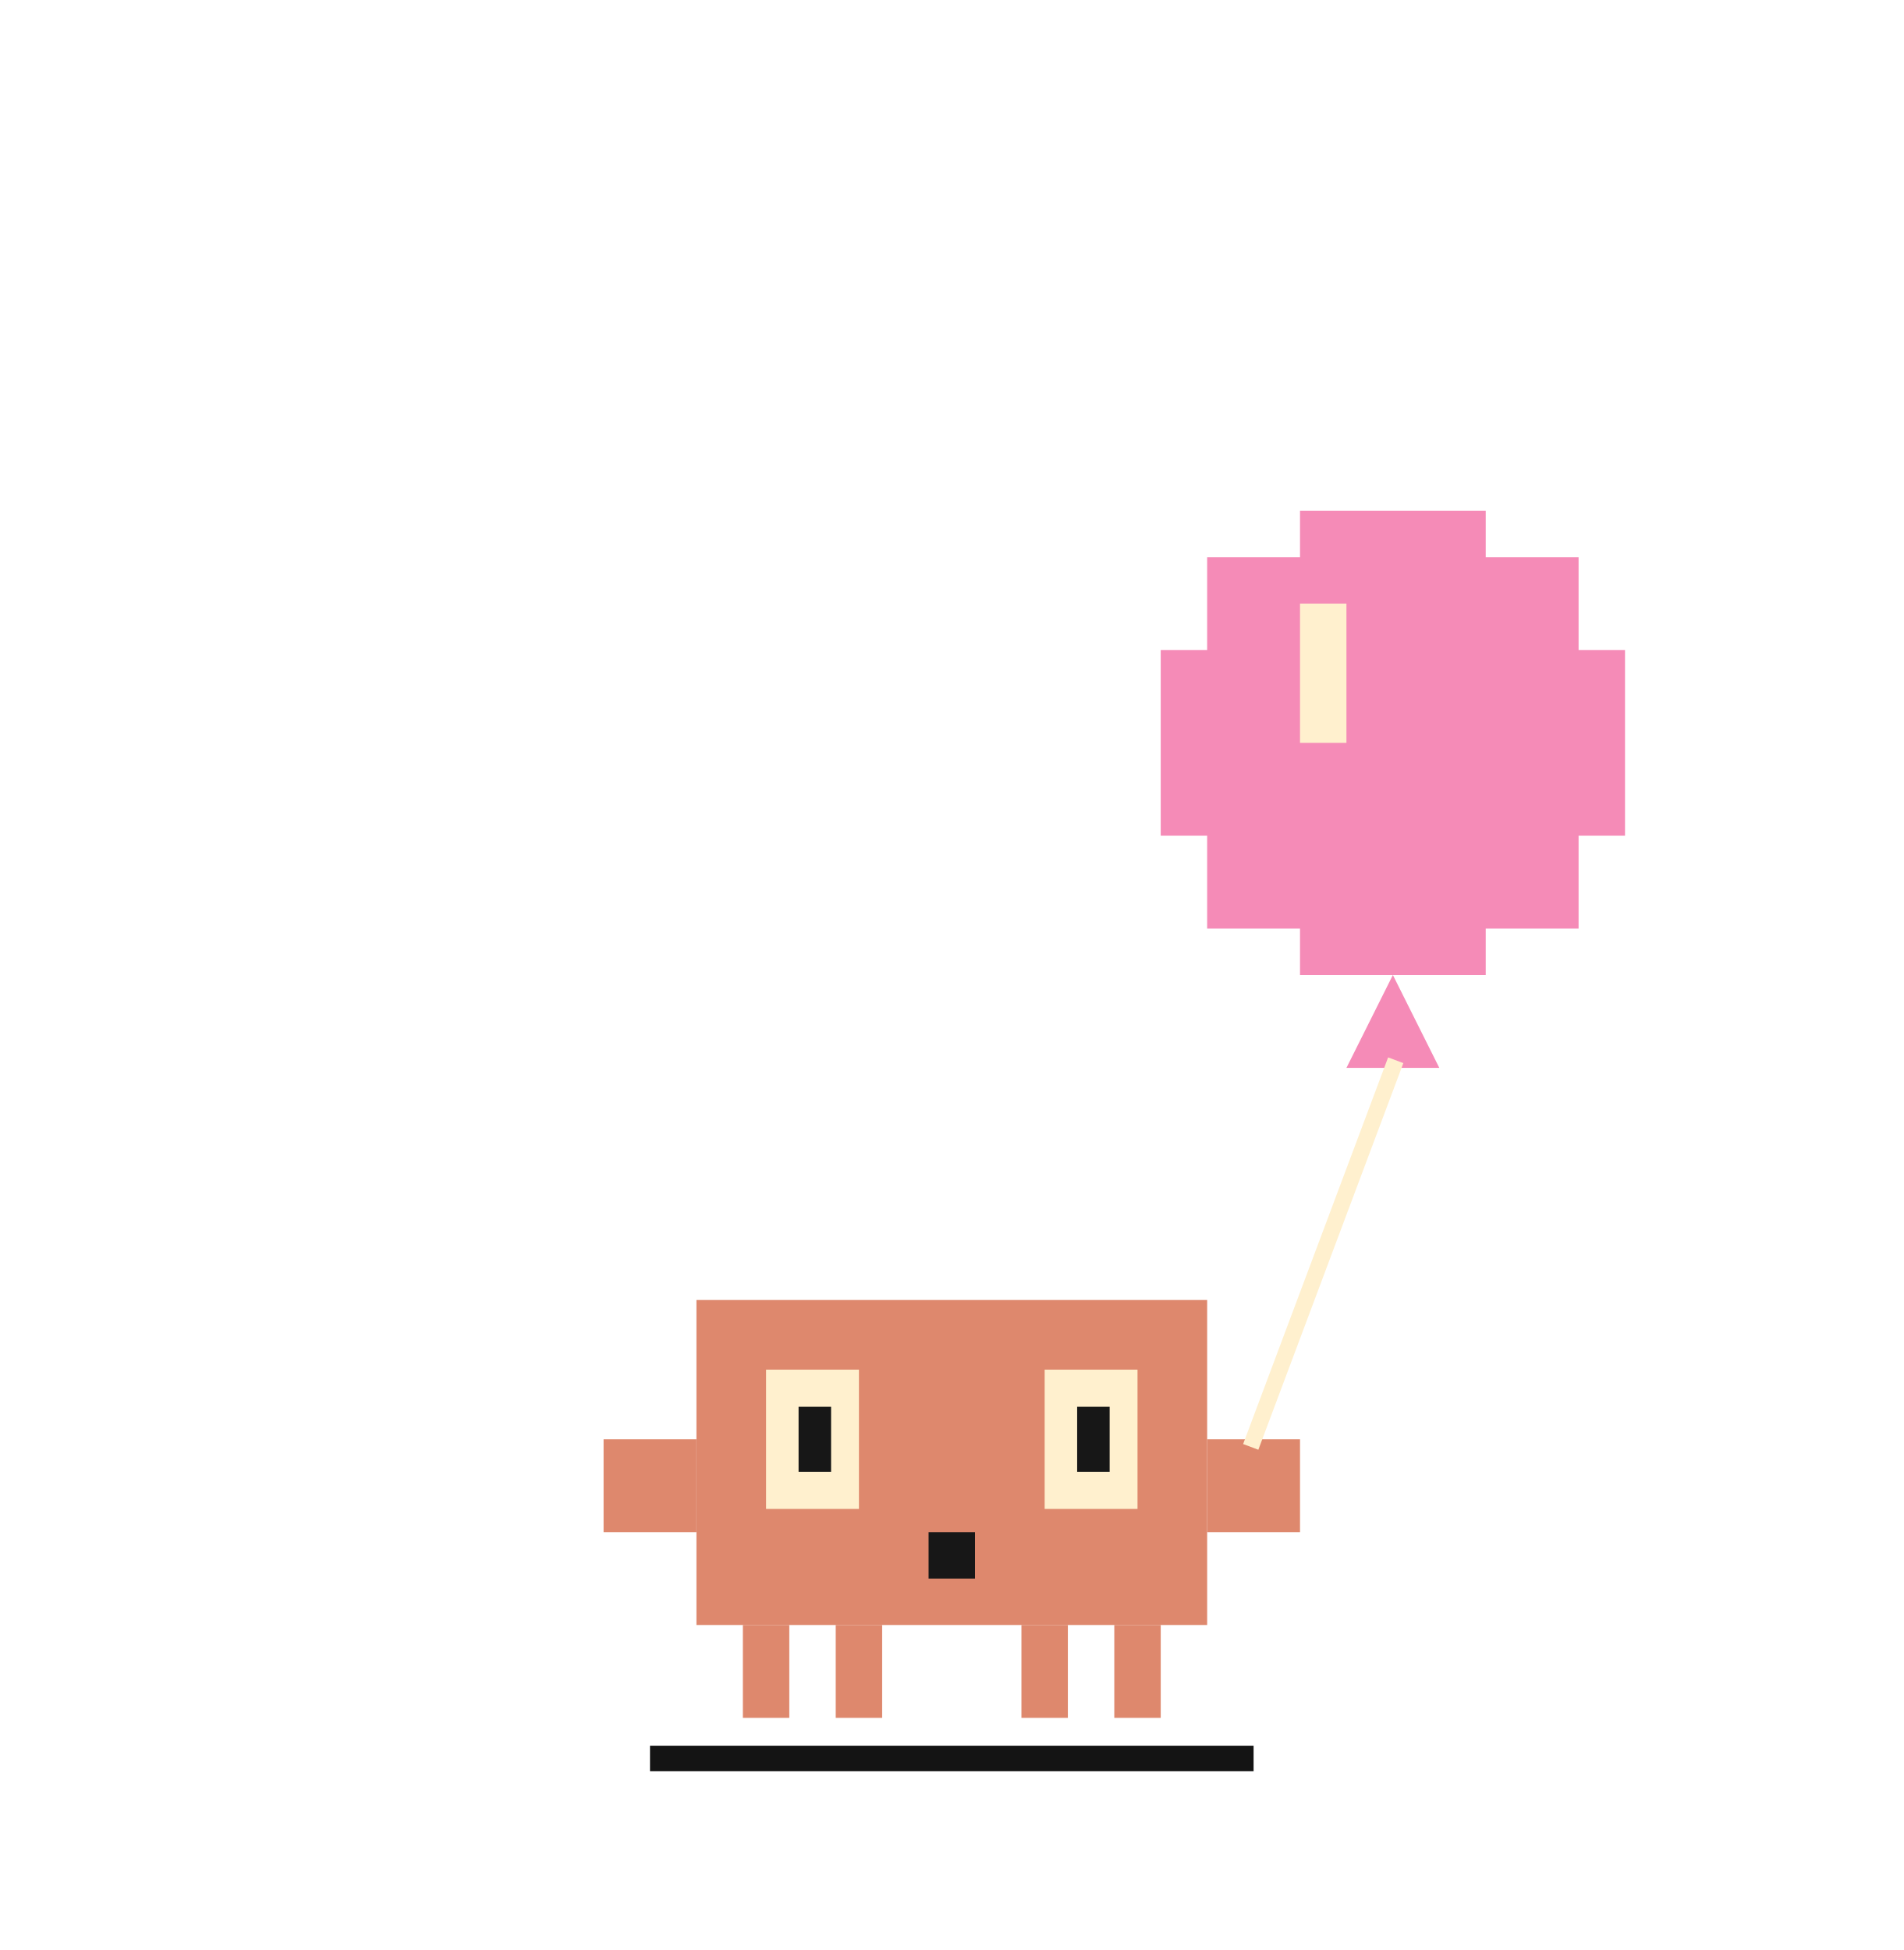
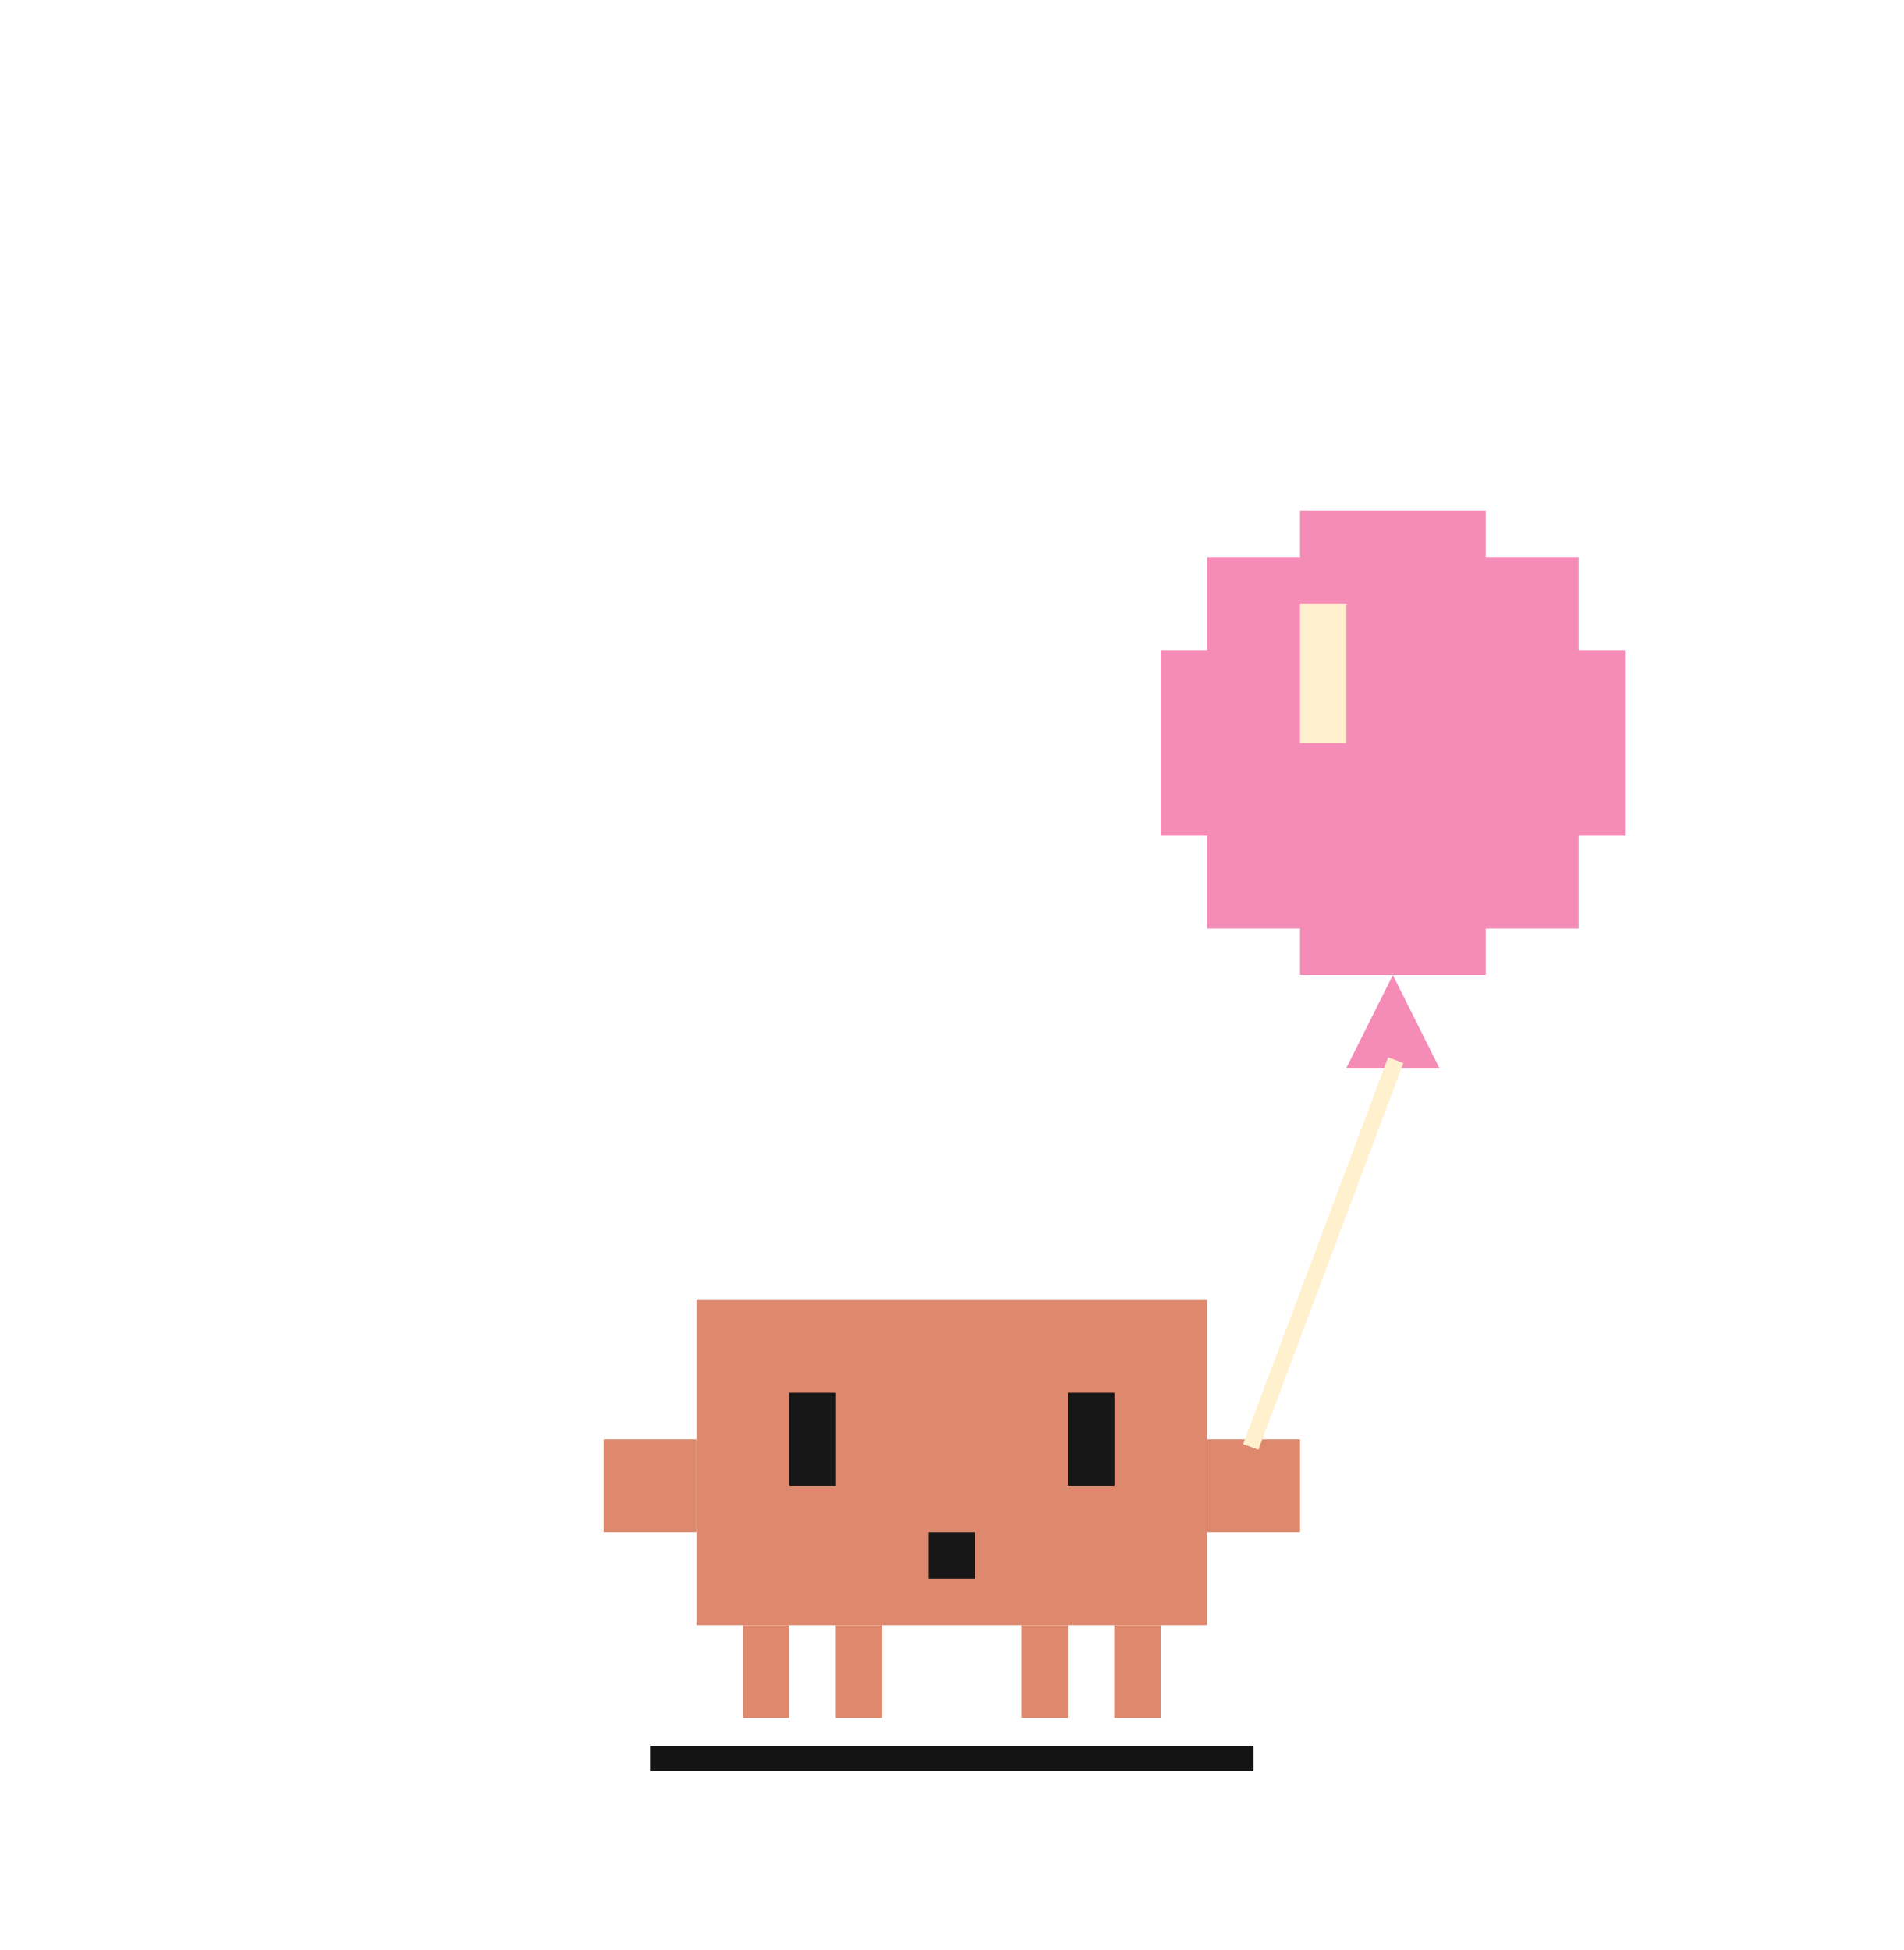
<svg xmlns="http://www.w3.org/2000/svg" viewBox="-13 -22 41 42" role="img" aria-labelledby="pt18-title pt18-desc" data-duration="8" data-playtime="pt18">
  <style>.pt18-1{transform-origin:7.5px 9px;animation:pt18-1 8s ease-in-out infinite}
@keyframes pt18-1{0%{transform:translate(0px,0px) rotate(0deg) scale(1,1);}12%{transform:translate(0px,0px) rotate(0deg) scale(1,1);}13%{transform:translate(0px,0px) rotate(0deg) scale(1,0.1);}14%{transform:translate(0px,0px) rotate(0deg) scale(1,1);}72%{transform:translate(0px,0px) rotate(0deg) scale(1,1);}73%{transform:translate(0.5px,0px) rotate(0deg) scale(1,1);}85%{transform:translate(0px,0px) rotate(0deg) scale(1,1);}100%{transform:translate(0px,0px) rotate(0deg) scale(1,1);}}
.pt18-2{transform-origin:0px 0px;animation:pt18-2 8s ease-in-out infinite}
@keyframes pt18-2{0%{opacity:1;}44.9%{opacity:1;}45%{opacity:0;}84%{opacity:0;}84.1%{opacity:1;}100%{opacity:1;}}
.pt18-3{transform-origin:0px 0px;animation:pt18-3 8s linear infinite}
@keyframes pt18-3{0%{opacity:0;}44.9%{opacity:0;}45%{opacity:1;}84%{opacity:1;}84.1%{opacity:0;}100%{opacity:0;}}
.pt18-4{transform-origin:2px 10px;animation:pt18-4 8s ease-in-out infinite}
@keyframes pt18-4{0%{transform:translate(0px,0px) rotate(0deg) scale(1,1);}100%{transform:translate(0px,0px) rotate(0deg) scale(1,1);}}
.pt18-5{transform-origin:13px 10px;animation:pt18-5 8s ease-in-out infinite}
@keyframes pt18-5{0%{transform:translate(0px,0px) rotate(-40deg) scale(1,1);}44%{transform:translate(0px,-3px) rotate(-70deg) scale(1,1);}85%{transform:translate(0px,-3px) rotate(-70deg) scale(1,1);}100%{transform:translate(0px,0px) rotate(-40deg) scale(1,1);}}
.pt18-6{transform-origin:7.5px 15px;animation:pt18-6 8s ease-in-out infinite}
@keyframes pt18-6{0%{transform:translate(0px,0px) rotate(0deg) scale(1,1);}25%{transform:translate(0px,0px) rotate(0deg) scale(1,1);}33%{transform:translate(0px,-1px) rotate(0deg) scale(1,1);}40%{transform:translate(0px,1px) rotate(0deg) scale(1,1);}48%{transform:translate(0px,-3px) rotate(0deg) scale(1,1);}70%{transform:translate(0px,-6px) rotate(0deg) scale(1,1);}82%{transform:translate(0px,-3px) rotate(0deg) scale(1,1);}92%{transform:translate(0px,0px) rotate(0deg) scale(1,1);}100%{transform:translate(0px,0px) rotate(0deg) scale(1,1);}}
.pt18-7{transform-origin:0px 0px;animation:pt18-7 8s ease-in-out infinite}
@keyframes pt18-7{0%{transform:translate(0px,0px) rotate(0deg) scale(1,1);}25%{transform:translate(2px,-2px) rotate(0deg) scale(1,1);}40%{transform:translate(0px,-1px) rotate(0deg) scale(1,1);}50%{transform:translate(0px,-4px) rotate(0deg) scale(1,1);}70%{transform:translate(-2px,-6px) rotate(0deg) scale(1,1);}84%{transform:translate(1px,-3px) rotate(0deg) scale(1,1);}100%{transform:translate(0px,0px) rotate(0deg) scale(1,1);}}
.pt18-8{transform-origin:7.5px 15px;animation:pt18-8 8s ease-in-out infinite}
@keyframes pt18-8{0%{transform:translate(0px,0px) rotate(0deg) scale(1,1);}48%{transform:translate(0px,0px) rotate(0deg) scale(1,1);}60%{transform:translate(-3px,0px) rotate(0deg) scale(1,1);}74%{transform:translate(2px,0px) rotate(0deg) scale(1,1);}90%{transform:translate(0px,0px) rotate(0deg) scale(1,1);}100%{transform:translate(0px,0px) rotate(0deg) scale(1,1);}}
@media(prefers-reduced-motion:reduce){svg[data-playtime="pt18"] g{animation-play-state:paused!important;animation-delay:-5.2s!important}}</style>
  <rect x="1" y="15.6" width="13" height="0.55" fill="#141414" />
  <g class="pt18-8">
    <g class="pt18-6">
      <g fill="#DE886D">
        <rect x="2" y="6" width="11" height="7" />
        <rect x="3" y="13" width="1" height="2" />
        <rect x="5" y="13" width="1" height="2" />
        <rect x="9" y="13" width="1" height="2" />
        <rect x="11" y="13" width="1" height="2" />
        <g class="pt18-4">
          <rect x="0" y="9" width="2" height="2" />
        </g>
        <g class="pt18-5">
          <rect x="13" y="9" width="2" height="2" />
        </g>
      </g>
      <g class="pt18-2">
        <g class="pt18-1">
          <g fill="#171717">
            <rect x="4" y="8" width="1" height="2" />
            <rect x="10" y="8" width="1" height="2" />
          </g>
        </g>
      </g>
      <g class="pt18-3">
-         <rect x="3.5" y="7.5" width="2" height="3" fill="#FFF0CE" />
-         <rect x="9.5" y="7.5" width="2" height="3" fill="#FFF0CE" />
-         <rect x="4.2" y="8.3" width="0.7" height="1.4" fill="#171717" />
-         <rect x="10.2" y="8.3" width="0.7" height="1.4" fill="#171717" />
+         <g fill="#171717">
+           <rect x="4" y="8" width="1" height="2" />
+           <rect x="10" y="8" width="1" height="2" />
+         </g>
        <rect x="7" y="11" width="1" height="1" fill="#171717" />
      </g>
    </g>
    <g class="pt18-7">
      <g transform="translate(17 -6) scale(1) rotate(0)">
        <path d="M-2-5h4v1h2v2h1v4H4v2H2v1h-4V4h-2V2h-1v-4h1v-2h2z" fill="#F58BB7" />
        <rect x="-2" y="-3" width="1" height="3" fill="#FFF0CE" />
        <path d="M0 5l-1 2h2z" fill="#F58BB7" />
      </g>
      <path d="M17 1L14 9" fill="none" stroke="#FFF0CE" stroke-width="0.35" stroke-linecap="square" stroke-linejoin="miter" />
    </g>
  </g>
</svg>
